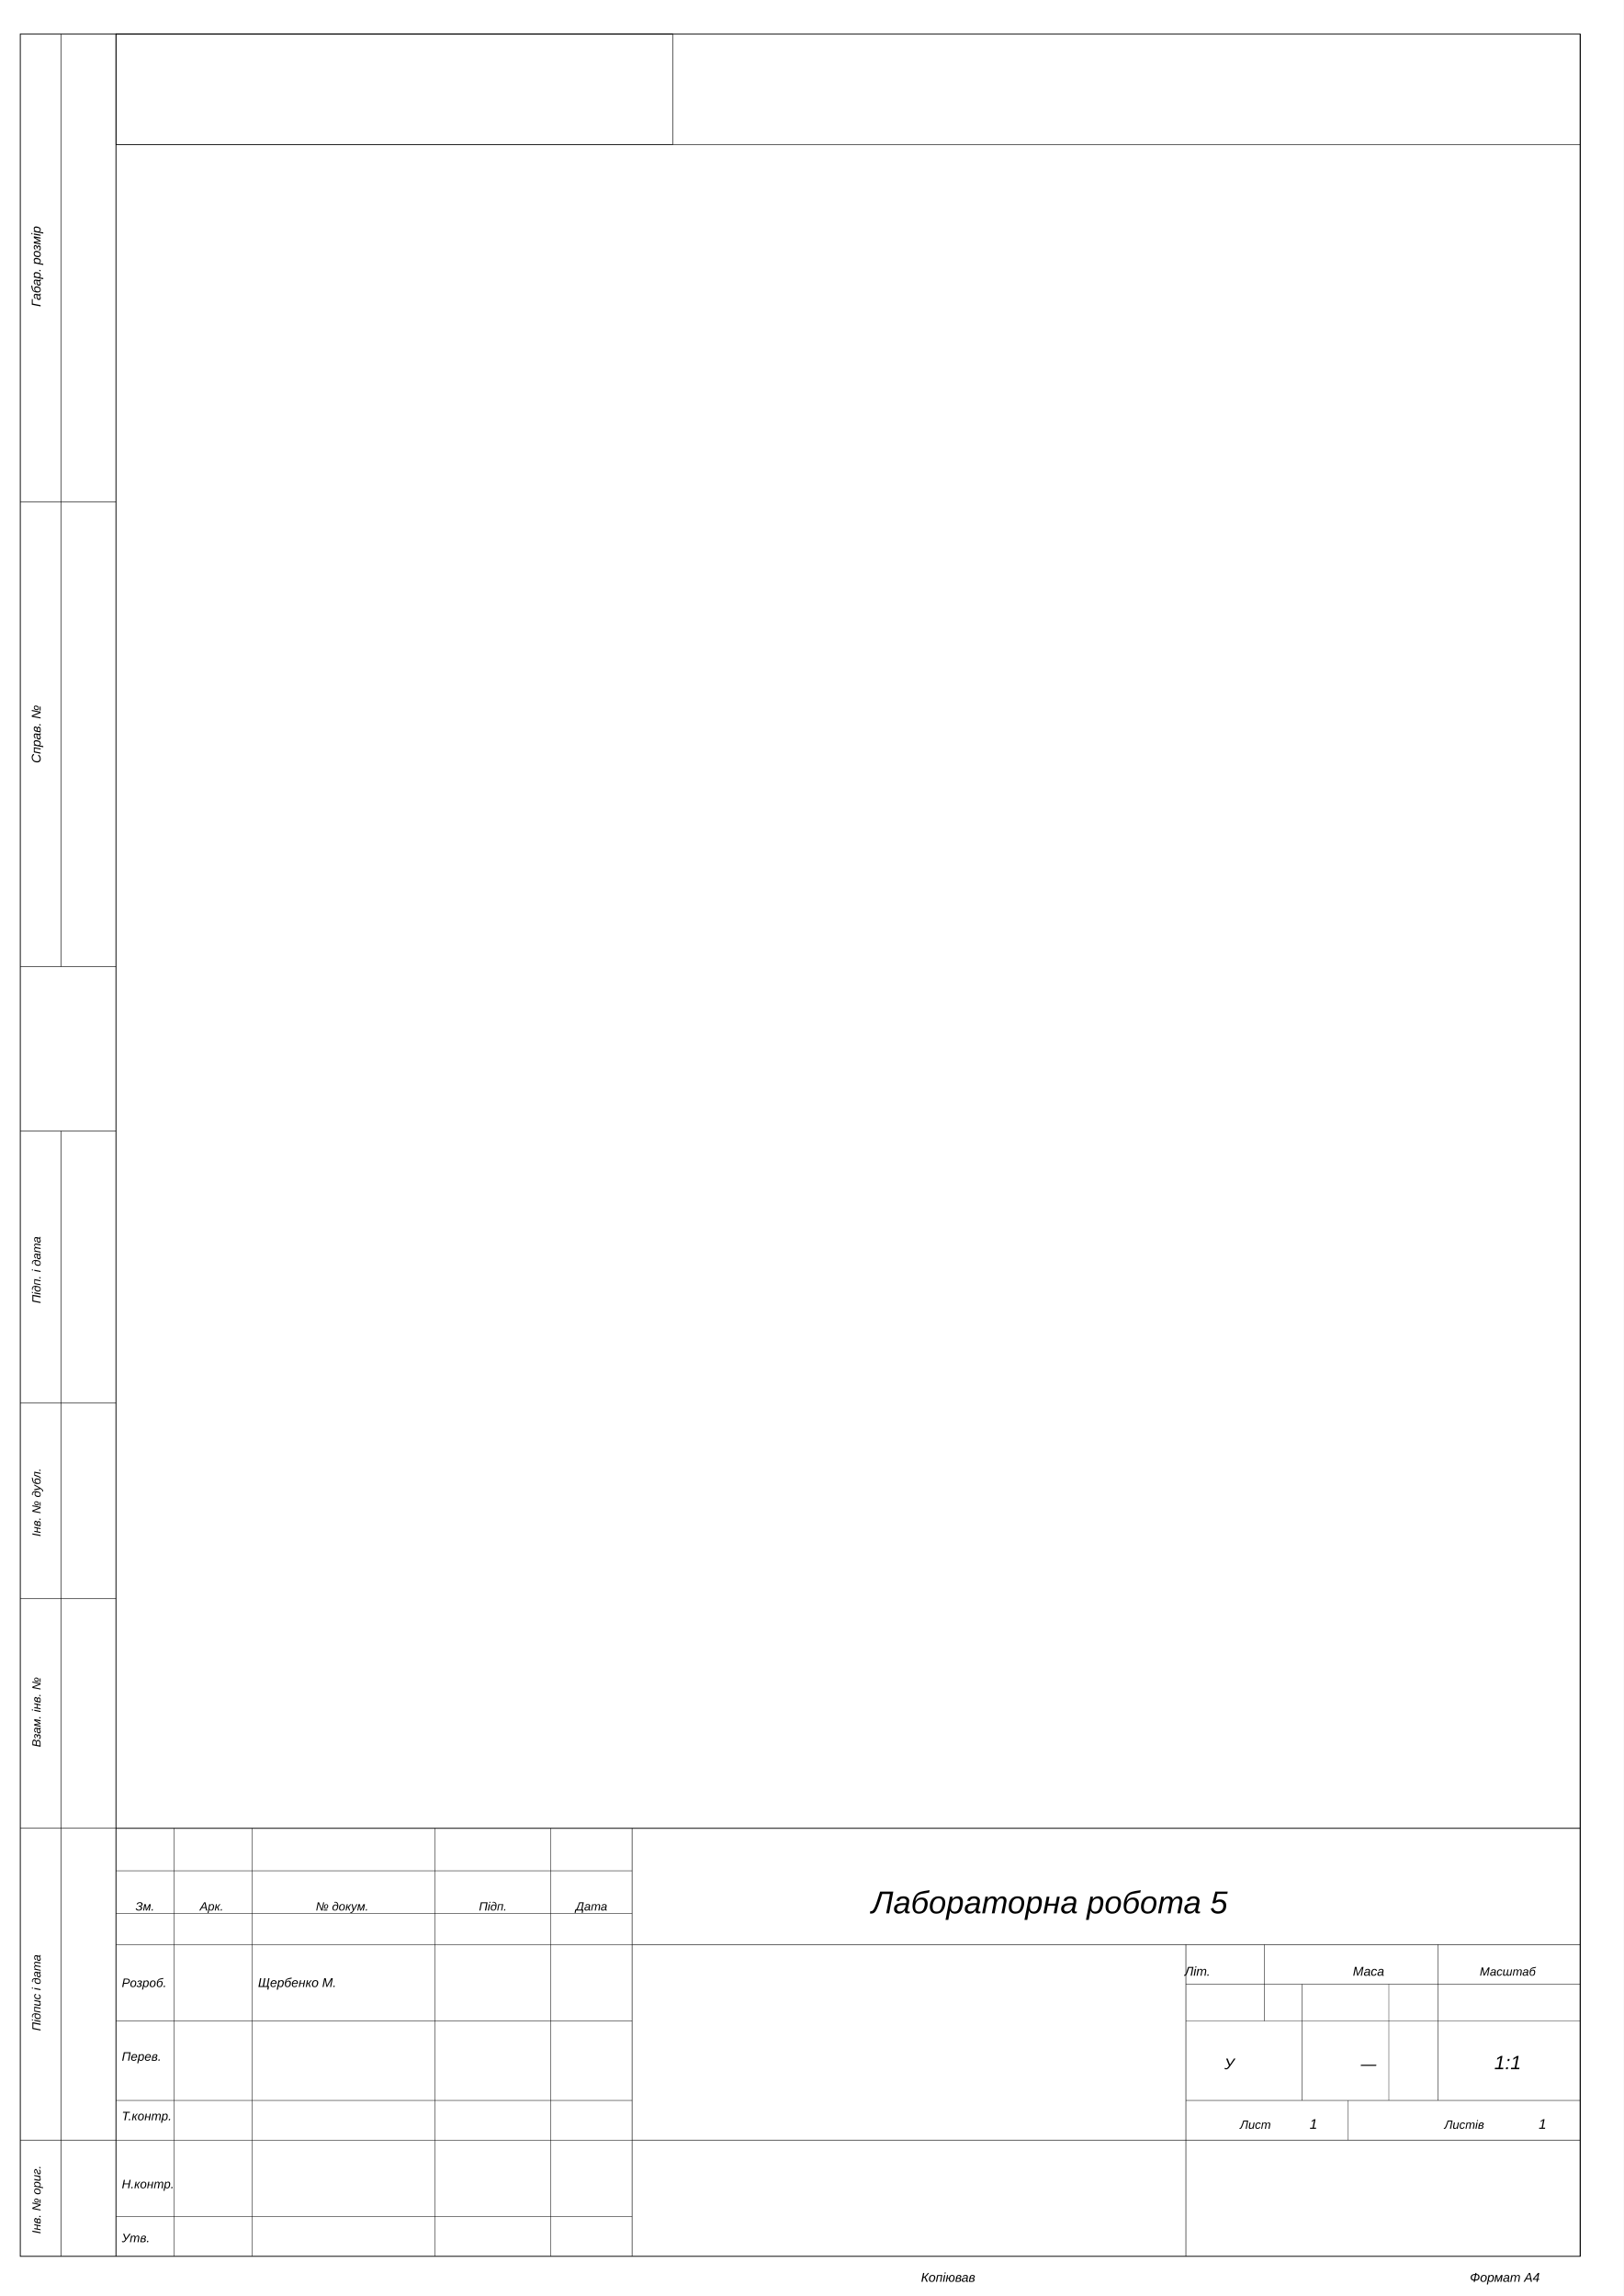
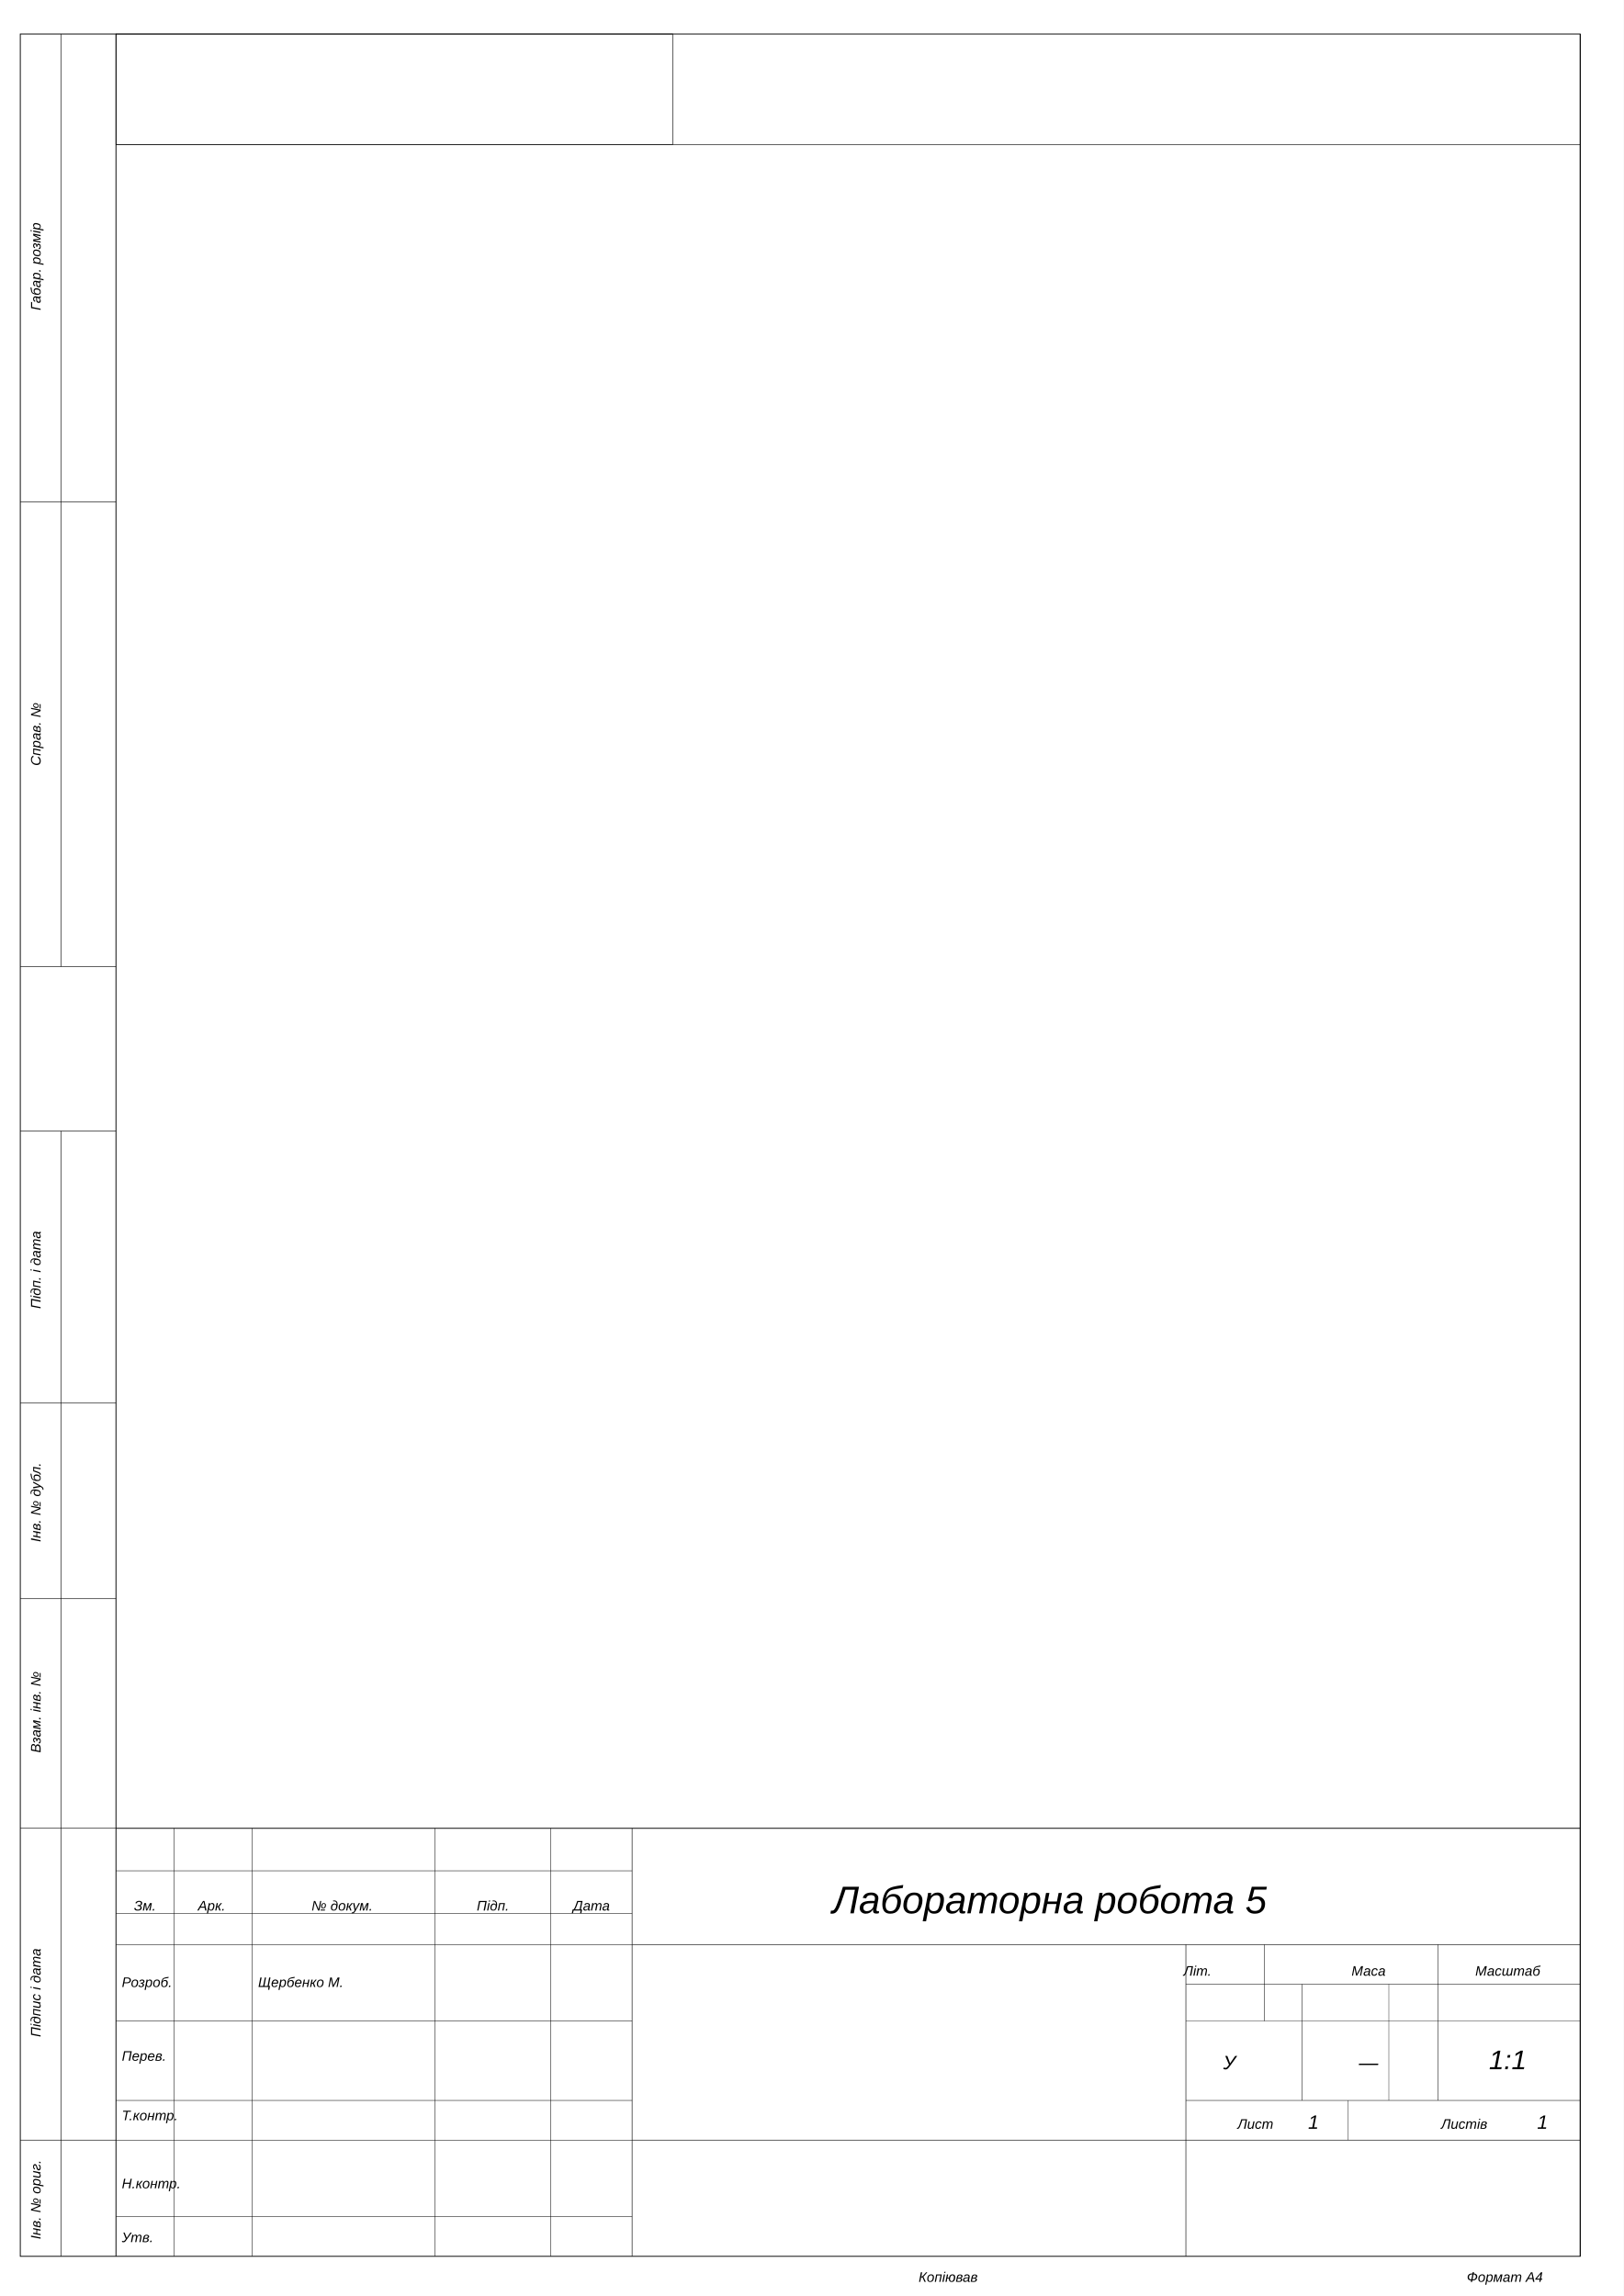
<svg xmlns="http://www.w3.org/2000/svg" width="210mm" height="297mm" viewBox="0 0 210 297">
-   <rect width="210" height="297" fill="white" />
+   <rect x="0" y="0" width="210" height="297" fill="#fff" />
  <g transform="translate(0 0) scale(1)">
    <rect x="2.625" y="4.4" width="201.75" height="287.467" fill="none" stroke="#000000" stroke-width="0.42" vector-effect="non-scaling-stroke" />
    <line x1="7.875" y1="4.4" x2="7.875" y2="125.033" stroke="#000000" stroke-width="0.28" fill="none" vector-effect="non-scaling-stroke" />
    <line x1="15" y1="4.4" x2="15" y2="291.867" stroke="#000000" stroke-width="0.42" fill="none" vector-effect="non-scaling-stroke" />
    <line x1="204.375" y1="4.4" x2="204.375" y2="291.867" stroke="#000000" stroke-width="0.42" fill="none" vector-effect="non-scaling-stroke" />
    <line x1="2.625" y1="64.9" x2="15" y2="64.9" stroke="#000000" stroke-width="0.28" fill="none" vector-effect="non-scaling-stroke" />
    <line x1="2.625" y1="125.033" x2="15" y2="125.033" stroke="#000000" stroke-width="0.28" fill="none" vector-effect="non-scaling-stroke" />
    <line x1="2.625" y1="146.3" x2="15" y2="146.3" stroke="#000000" stroke-width="0.28" fill="none" vector-effect="non-scaling-stroke" />
    <line x1="2.625" y1="181.5" x2="15" y2="181.5" stroke="#000000" stroke-width="0.28" fill="none" vector-effect="non-scaling-stroke" />
    <line x1="2.625" y1="206.8" x2="15" y2="206.8" stroke="#000000" stroke-width="0.28" fill="none" vector-effect="non-scaling-stroke" />
    <line x1="2.625" y1="236.5" x2="15" y2="236.5" stroke="#000000" stroke-width="0.28" fill="none" vector-effect="non-scaling-stroke" />
    <line x1="2.625" y1="276.833" x2="15" y2="276.833" stroke="#000000" stroke-width="0.28" fill="none" vector-effect="non-scaling-stroke" />
    <line x1="7.875" y1="146.3" x2="7.875" y2="291.867" stroke="#000000" stroke-width="0.28" fill="none" vector-effect="non-scaling-stroke" />
    <rect x="15" y="4.4" width="72" height="14.3" fill="none" stroke="#000000" stroke-width="0.28" vector-effect="non-scaling-stroke" />
    <line x1="15" y1="18.7" x2="204.375" y2="18.7" stroke="#000000" stroke-width="0.28" fill="none" vector-effect="non-scaling-stroke" />
    <line x1="15" y1="236.5" x2="204.375" y2="236.5" stroke="#000000" stroke-width="0.42" fill="none" vector-effect="non-scaling-stroke" />
    <line x1="81.75" y1="236.5" x2="81.75" y2="291.867" stroke="#000000" stroke-width="0.28" fill="none" vector-effect="non-scaling-stroke" />
    <line x1="81.75" y1="251.533" x2="204.375" y2="251.533" stroke="#000000" stroke-width="0.28" fill="none" vector-effect="non-scaling-stroke" />
    <line x1="153.375" y1="251.533" x2="153.375" y2="291.867" stroke="#000000" stroke-width="0.28" fill="none" vector-effect="non-scaling-stroke" />
    <line x1="81.75" y1="276.833" x2="204.375" y2="276.833" stroke="#000000" stroke-width="0.28" fill="none" vector-effect="non-scaling-stroke" />
    <line x1="22.5" y1="236.5" x2="22.5" y2="291.867" stroke="#000000" stroke-width="0.23" fill="none" vector-effect="non-scaling-stroke" />
    <line x1="32.625" y1="236.5" x2="32.625" y2="291.867" stroke="#000000" stroke-width="0.23" fill="none" vector-effect="non-scaling-stroke" />
    <line x1="56.25" y1="236.5" x2="56.25" y2="291.867" stroke="#000000" stroke-width="0.23" fill="none" vector-effect="non-scaling-stroke" />
    <line x1="71.25" y1="236.5" x2="71.25" y2="291.867" stroke="#000000" stroke-width="0.23" fill="none" vector-effect="non-scaling-stroke" />
    <line x1="15" y1="242" x2="81.75" y2="242" stroke="#000000" stroke-width="0.23" fill="none" vector-effect="non-scaling-stroke" />
    <line x1="15" y1="247.5" x2="81.75" y2="247.5" stroke="#000000" stroke-width="0.23" fill="none" vector-effect="non-scaling-stroke" />
    <line x1="15" y1="251.533" x2="81.75" y2="251.533" stroke="#000000" stroke-width="0.23" fill="none" vector-effect="non-scaling-stroke" />
    <line x1="15" y1="261.433" x2="81.75" y2="261.433" stroke="#000000" stroke-width="0.23" fill="none" vector-effect="non-scaling-stroke" />
    <line x1="15" y1="271.7" x2="81.75" y2="271.7" stroke="#000000" stroke-width="0.23" fill="none" vector-effect="non-scaling-stroke" />
    <line x1="15" y1="276.833" x2="81.75" y2="276.833" stroke="#000000" stroke-width="0.23" fill="none" vector-effect="non-scaling-stroke" />
    <line x1="15" y1="286.733" x2="81.75" y2="286.733" stroke="#000000" stroke-width="0.23" fill="none" vector-effect="non-scaling-stroke" />
    <line x1="153.375" y1="256.667" x2="204.375" y2="256.667" stroke="#000000" stroke-width="0.23" fill="none" vector-effect="non-scaling-stroke" />
    <line x1="153.375" y1="271.7" x2="204.375" y2="271.7" stroke="#000000" stroke-width="0.23" fill="none" vector-effect="non-scaling-stroke" />
    <line x1="163.5" y1="251.533" x2="163.5" y2="261.433" stroke="#000000" stroke-width="0.23" fill="none" vector-effect="non-scaling-stroke" />
    <line x1="168.375" y1="256.667" x2="168.375" y2="271.7" stroke="#000000" stroke-width="0.23" fill="none" vector-effect="non-scaling-stroke" />
    <line x1="186" y1="251.533" x2="186" y2="271.7" stroke="#000000" stroke-width="0.23" fill="none" vector-effect="non-scaling-stroke" />
    <line x1="179.625" y1="256.667" x2="179.625" y2="271.7" stroke="#000000" stroke-width="0.18" fill="none" vector-effect="non-scaling-stroke" />
    <line x1="153.375" y1="261.433" x2="204.375" y2="261.433" stroke="#000000" stroke-width="0.18" fill="none" vector-effect="non-scaling-stroke" />
    <line x1="174.375" y1="271.7" x2="174.375" y2="276.833" stroke="#000000" stroke-width="0.2" fill="none" vector-effect="non-scaling-stroke" />
-     <text x="5.25" y="34.467" font-family="Arial,sans-serif" font-size="1.65" fill="#000000" text-anchor="middle" transform="rotate(-90 5.25 34.46667)" font-style="italic">Габар. розмір</text>
-     <text x="5.25" y="94.967" font-family="Arial,sans-serif" font-size="1.65" fill="#000000" text-anchor="middle" transform="rotate(-90 5.25 94.96667)" font-style="italic">Справ. №</text>
-     <text x="5.25" y="164.267" font-family="Arial,sans-serif" font-size="1.55" fill="#000000" text-anchor="middle" transform="rotate(-90 5.25 164.2667)" font-style="italic">Підп. і дата</text>
-     <text x="5.25" y="194.333" font-family="Arial,sans-serif" font-size="1.55" fill="#000000" text-anchor="middle" transform="rotate(-90 5.25 194.3333)" font-style="italic">Інв. № дубл.</text>
-     <text x="5.25" y="221.467" font-family="Arial,sans-serif" font-size="1.55" fill="#000000" text-anchor="middle" transform="rotate(-90 5.25 221.4667)" font-style="italic">Взам. інв. №</text>
-     <text x="5.25" y="257.767" font-family="Arial,sans-serif" font-size="1.55" fill="#000000" text-anchor="middle" transform="rotate(-90 5.25 257.7667)" font-style="italic">Підпис і дата</text>
-     <text x="5.25" y="284.533" font-family="Arial,sans-serif" font-size="1.55" fill="#000000" text-anchor="middle" transform="rotate(-90 5.25 284.5333)" font-style="italic">Інв. № ориг.</text>
-     <text x="18.75" y="247.133" font-family="Arial,sans-serif" font-size="1.55" fill="#000000" text-anchor="middle" font-style="italic">Зм.</text>
-     <text x="27.375" y="247.133" font-family="Arial,sans-serif" font-size="1.55" fill="#000000" text-anchor="middle" font-style="italic">Арк.</text>
-     <text x="44.25" y="247.133" font-family="Arial,sans-serif" font-size="1.55" fill="#000000" text-anchor="middle" font-style="italic">№ докум.</text>
-     <text x="63.75" y="247.133" font-family="Arial,sans-serif" font-size="1.55" fill="#000000" text-anchor="middle" font-style="italic">Підп.</text>
-     <text x="76.5" y="247.133" font-family="Arial,sans-serif" font-size="1.55" fill="#000000" text-anchor="middle" font-style="italic">Дата</text>
-     <text x="15.75" y="257.033" font-family="Arial,sans-serif" font-size="1.6" fill="#000000" text-anchor="start" font-style="italic">Розроб.</text>
-     <text x="33.375" y="257.033" font-family="Arial,sans-serif" font-size="1.65" fill="#000000" text-anchor="start" font-style="italic">Щербенко М.</text>
-     <text x="15.75" y="266.567" font-family="Arial,sans-serif" font-size="1.6" fill="#000000" text-anchor="start" font-style="italic">Перев.</text>
-     <text x="15.75" y="274.267" font-family="Arial,sans-serif" font-size="1.6" fill="#000000" text-anchor="start" font-style="italic">Т.контр.</text>
-     <text x="15.75" y="283.067" font-family="Arial,sans-serif" font-size="1.6" fill="#000000" text-anchor="start" font-style="italic">Н.контр.</text>
-     <text x="15.75" y="290.033" font-family="Arial,sans-serif" font-size="1.6" fill="#000000" text-anchor="start" font-style="italic">Утв.</text>
-     <text x="135.75" y="247.5" font-family="Arial,sans-serif" font-size="4.1" fill="#000000" text-anchor="middle" font-style="italic">Лабораторна робота 5</text>
-     <text x="154.875" y="255.567" font-family="Arial,sans-serif" font-size="1.65" fill="#000000" text-anchor="middle" font-style="italic">Літ.</text>
-     <text x="177" y="255.567" font-family="Arial,sans-serif" font-size="1.65" fill="#000000" text-anchor="middle" font-style="italic">Маса</text>
-     <text x="195" y="255.567" font-family="Arial,sans-serif" font-size="1.55" fill="#000000" text-anchor="middle" font-style="italic">Масштаб</text>
-     <text x="159" y="267.667" font-family="Arial,sans-serif" font-size="2" fill="#000000" text-anchor="middle" font-style="italic">У</text>
-     <text x="177" y="267.667" font-family="Arial,sans-serif" font-size="2" fill="#000000" text-anchor="middle" font-style="italic">—</text>
-     <text x="195" y="267.667" font-family="Arial,sans-serif" font-size="2.5" fill="#000000" text-anchor="middle" font-style="italic">1:1</text>
-     <text x="162.375" y="275.367" font-family="Arial,sans-serif" font-size="1.55" fill="#000000" text-anchor="middle" font-style="italic">Лист</text>
-     <text x="189.375" y="275.367" font-family="Arial,sans-serif" font-size="1.55" fill="#000000" text-anchor="middle" font-style="italic">Листів</text>
-     <text x="169.875" y="275.367" font-family="Arial,sans-serif" font-size="1.8" fill="#000000" text-anchor="middle" font-style="italic">1</text>
-     <text x="199.5" y="275.367" font-family="Arial,sans-serif" font-size="1.8" fill="#000000" text-anchor="middle" font-style="italic">1</text>
-     <text x="122.625" y="295.167" font-family="Arial,sans-serif" font-size="1.65" fill="#000000" text-anchor="middle" font-style="italic">Копіював</text>
-     <text x="194.625" y="295.167" font-family="Arial,sans-serif" font-size="1.65" fill="#000000" text-anchor="middle" font-style="italic">Формат  А4</text>
+     <text x="5.25" y="34.467" font-family="Arial,sans-serif" font-size="1.8" fill="#000000" text-anchor="middle" transform="rotate(-90 5.25 34.46667)" font-style="italic">Габар. розмір</text>
+     <text x="5.25" y="94.967" font-family="Arial,sans-serif" font-size="1.8" fill="#000000" text-anchor="middle" transform="rotate(-90 5.25 94.96667)" font-style="italic">Справ. №</text>
+     <text x="5.25" y="164.267" font-family="Arial,sans-serif" font-size="1.8" fill="#000000" text-anchor="middle" transform="rotate(-90 5.25 164.2667)" font-style="italic">Підп. і дата</text>
+     <text x="5.25" y="194.333" font-family="Arial,sans-serif" font-size="1.8" fill="#000000" text-anchor="middle" transform="rotate(-90 5.25 194.3333)" font-style="italic">Інв. № дубл.</text>
+     <text x="5.25" y="221.467" font-family="Arial,sans-serif" font-size="1.8" fill="#000000" text-anchor="middle" transform="rotate(-90 5.25 221.4667)" font-style="italic">Взам. інв. №</text>
+     <text x="5.25" y="257.767" font-family="Arial,sans-serif" font-size="1.8" fill="#000000" text-anchor="middle" transform="rotate(-90 5.25 257.7667)" font-style="italic">Підпис і дата</text>
+     <text x="5.25" y="284.533" font-family="Arial,sans-serif" font-size="1.8" fill="#000000" text-anchor="middle" transform="rotate(-90 5.25 284.5333)" font-style="italic">Інв. № ориг.</text>
+     <text x="18.75" y="247.133" font-family="Arial,sans-serif" font-size="1.8" fill="#000000" text-anchor="middle" font-style="italic">Зм.</text>
+     <text x="27.375" y="247.133" font-family="Arial,sans-serif" font-size="1.8" fill="#000000" text-anchor="middle" font-style="italic">Арк.</text>
+     <text x="44.25" y="247.133" font-family="Arial,sans-serif" font-size="1.8" fill="#000000" text-anchor="middle" font-style="italic">№ докум.</text>
+     <text x="63.75" y="247.133" font-family="Arial,sans-serif" font-size="1.8" fill="#000000" text-anchor="middle" font-style="italic">Підп.</text>
+     <text x="76.5" y="247.133" font-family="Arial,sans-serif" font-size="1.8" fill="#000000" text-anchor="middle" font-style="italic">Дата</text>
+     <text x="15.75" y="257.033" font-family="Arial,sans-serif" font-size="1.8" fill="#000000" text-anchor="start" font-style="italic">Розроб.</text>
+     <text x="33.375" y="257.033" font-family="Arial,sans-serif" font-size="1.8" fill="#000000" text-anchor="start" font-style="italic">Щербенко М.</text>
+     <text x="15.75" y="266.567" font-family="Arial,sans-serif" font-size="1.8" fill="#000000" text-anchor="start" font-style="italic">Перев.</text>
+     <text x="15.75" y="274.267" font-family="Arial,sans-serif" font-size="1.8" fill="#000000" text-anchor="start" font-style="italic">Т.контр.</text>
+     <text x="15.75" y="283.067" font-family="Arial,sans-serif" font-size="1.8" fill="#000000" text-anchor="start" font-style="italic">Н.контр.</text>
+     <text x="15.75" y="290.033" font-family="Arial,sans-serif" font-size="1.8" fill="#000000" text-anchor="start" font-style="italic">Утв.</text>
+     <text x="135.75" y="247.5" font-family="Arial,sans-serif" font-size="5" fill="#000000" text-anchor="middle" font-style="italic">Лабораторна робота 5</text>
+     <text x="154.875" y="255.567" font-family="Arial,sans-serif" font-size="1.8" fill="#000000" text-anchor="middle" font-style="italic">Літ.</text>
+     <text x="177" y="255.567" font-family="Arial,sans-serif" font-size="1.8" fill="#000000" text-anchor="middle" font-style="italic">Маса</text>
+     <text x="195" y="255.567" font-family="Arial,sans-serif" font-size="1.8" fill="#000000" text-anchor="middle" font-style="italic">Масштаб</text>
+     <text x="159" y="267.667" font-family="Arial,sans-serif" font-size="2.5" fill="#000000" text-anchor="middle" font-style="italic">У</text>
+     <text x="177" y="267.667" font-family="Arial,sans-serif" font-size="2.5" fill="#000000" text-anchor="middle" font-style="italic">—</text>
+     <text x="195" y="267.667" font-family="Arial,sans-serif" font-size="3.5" fill="#000000" text-anchor="middle" font-style="italic">1:1</text>
+     <text x="162.375" y="275.367" font-family="Arial,sans-serif" font-size="1.8" fill="#000000" text-anchor="middle" font-style="italic">Лист</text>
+     <text x="189.375" y="275.367" font-family="Arial,sans-serif" font-size="1.8" fill="#000000" text-anchor="middle" font-style="italic">Листів</text>
+     <text x="169.875" y="275.367" font-family="Arial,sans-serif" font-size="2.5" fill="#000000" text-anchor="middle" font-style="italic">1</text>
+     <text x="199.5" y="275.367" font-family="Arial,sans-serif" font-size="2.5" fill="#000000" text-anchor="middle" font-style="italic">1</text>
+     <text x="122.625" y="295.167" font-family="Arial,sans-serif" font-size="1.8" fill="#000000" text-anchor="middle" font-style="italic">Копіював</text>
+     <text x="194.625" y="295.167" font-family="Arial,sans-serif" font-size="1.8" fill="#000000" text-anchor="middle" font-style="italic">Формат  А4</text>
  </g>
</svg>
